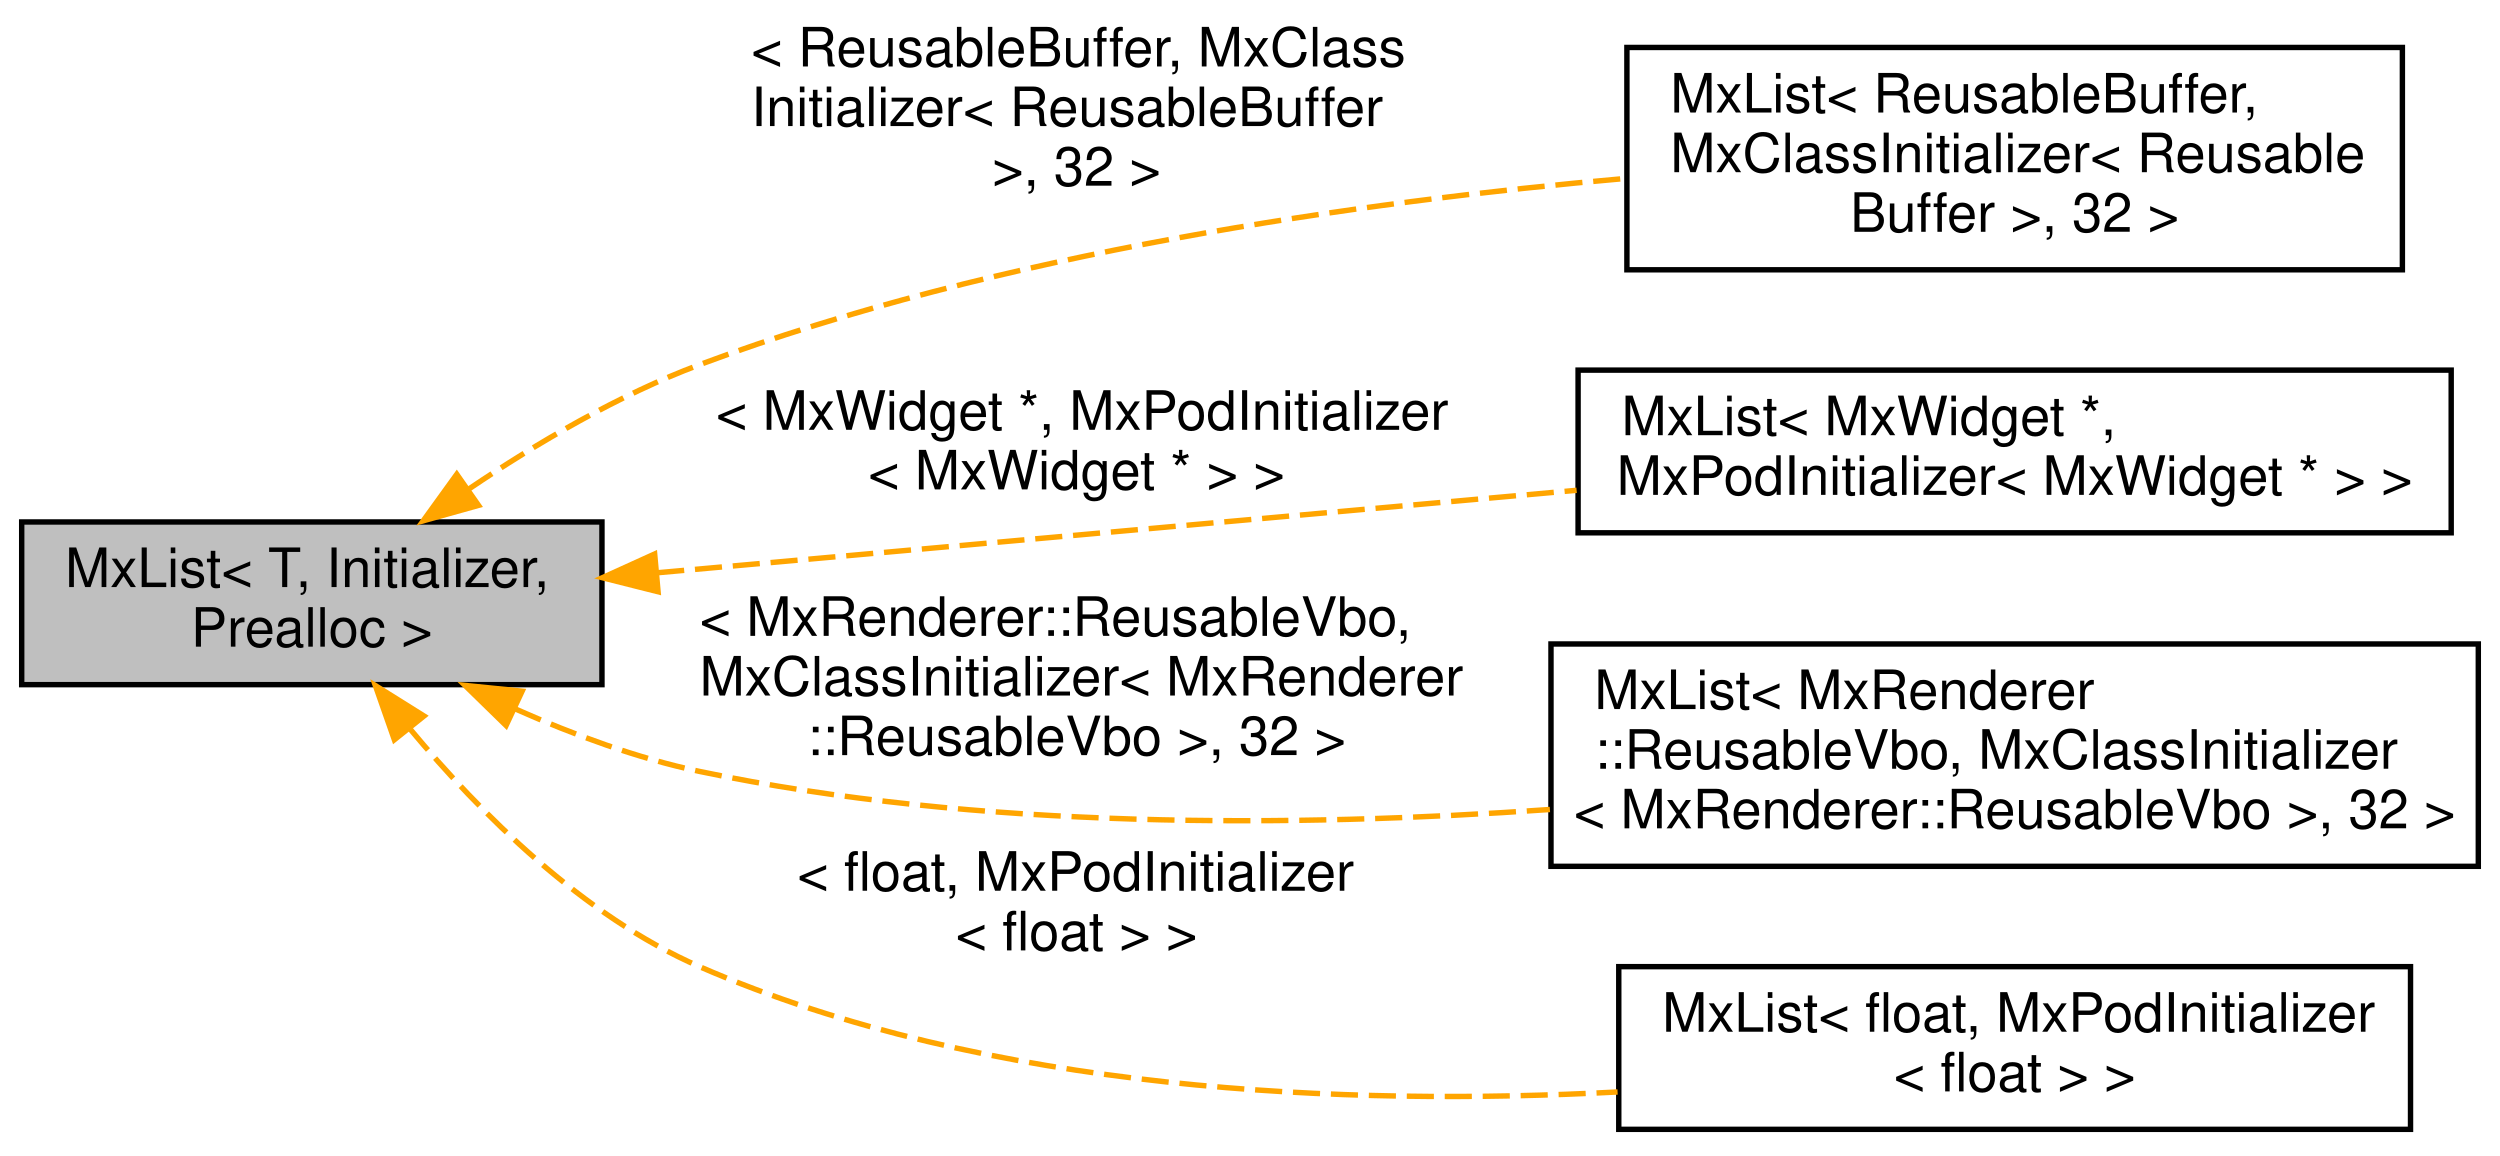
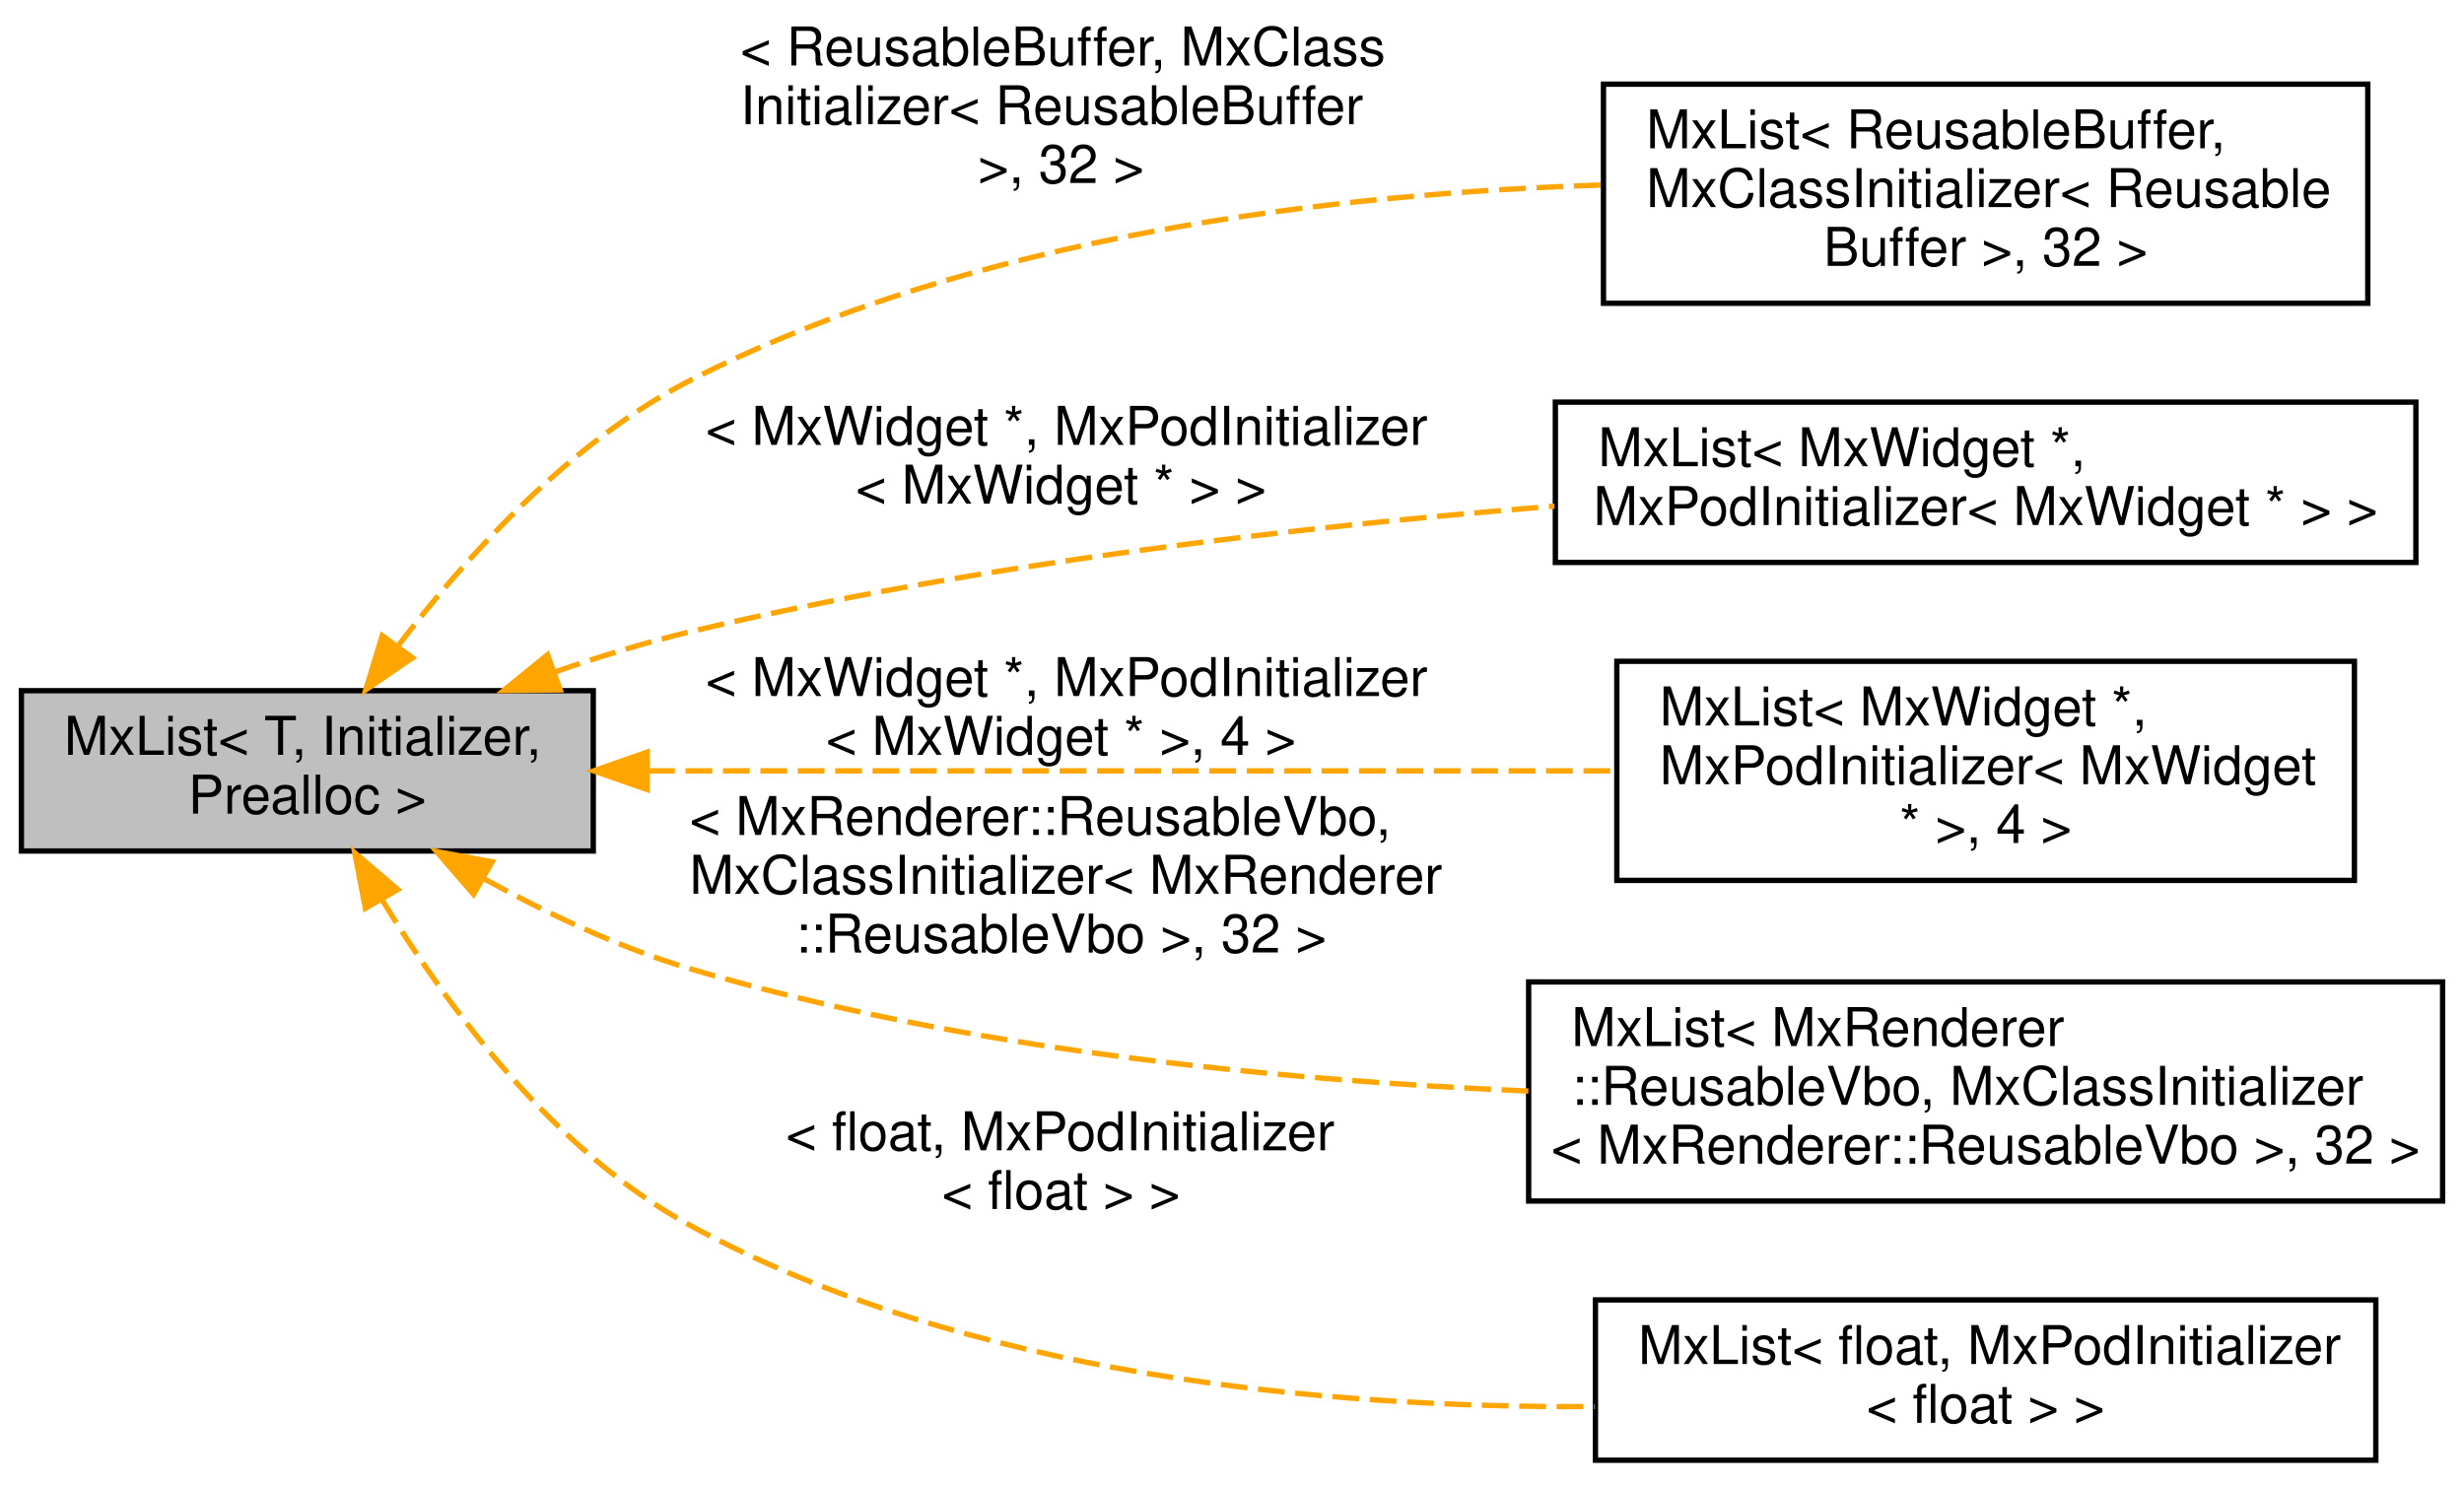
- <svg xmlns="http://www.w3.org/2000/svg" xmlns:xlink="http://www.w3.org/1999/xlink" width="461pt" height="213pt" viewBox="0.00 0.00 461.00 212.50">
-   <g id="graph0" class="graph" transform="scale(1 1) rotate(0) translate(4 208.5)">
+ <svg xmlns="http://www.w3.org/2000/svg" xmlns:xlink="http://www.w3.org/1999/xlink" width="461pt" height="278pt" viewBox="0.00 0.00 461.00 277.50">
+   <g id="graph0" class="graph" transform="scale(1 1) rotate(0) translate(4 273.5)">
    <g id="node1" class="node">
      <g id="a_node1">
        <a xlink:title=" ">
-           <polygon fill="#bfbfbf" stroke="black" points="0,-82.5 0,-112.5 107,-112.5 107,-82.5 0,-82.5" />
-           <text text-anchor="start" x="8" y="-100.5" font-family="Helvetica,sans-Serif" font-size="10.00">MxList&lt; T, Initializer,</text>
-           <text text-anchor="middle" x="53.5" y="-89.5" font-family="Helvetica,sans-Serif" font-size="10.00"> Prealloc &gt;</text>
+           <polygon fill="#bfbfbf" stroke="black" points="0,-114.5 0,-144.5 107,-144.5 107,-114.5 0,-114.5" />
+           <text text-anchor="start" x="8" y="-132.5" font-family="Helvetica,sans-Serif" font-size="10.00">MxList&lt; T, Initializer,</text>
+           <text text-anchor="middle" x="53.5" y="-121.5" font-family="Helvetica,sans-Serif" font-size="10.00"> Prealloc &gt;</text>
        </a>
      </g>
    </g>
    <g id="node2" class="node">
      <g id="a_node2">
        <a xlink:href="class_mx_list.html" target="_top" xlink:title=" ">
-           <polygon fill="none" stroke="black" points="296,-159 296,-200 439,-200 439,-159 296,-159" />
-           <text text-anchor="start" x="304" y="-188" font-family="Helvetica,sans-Serif" font-size="10.00">MxList&lt; ReusableBuffer,</text>
-           <text text-anchor="start" x="304" y="-177" font-family="Helvetica,sans-Serif" font-size="10.00"> MxClassInitializer&lt; Reusable</text>
-           <text text-anchor="middle" x="367.5" y="-166" font-family="Helvetica,sans-Serif" font-size="10.00">Buffer &gt;, 32 &gt;</text>
+           <polygon fill="none" stroke="black" points="296,-217 296,-258 439,-258 439,-217 296,-217" />
+           <text text-anchor="start" x="304" y="-246" font-family="Helvetica,sans-Serif" font-size="10.00">MxList&lt; ReusableBuffer,</text>
+           <text text-anchor="start" x="304" y="-235" font-family="Helvetica,sans-Serif" font-size="10.00"> MxClassInitializer&lt; Reusable</text>
+           <text text-anchor="middle" x="367.5" y="-224" font-family="Helvetica,sans-Serif" font-size="10.00">Buffer &gt;, 32 &gt;</text>
        </a>
      </g>
    </g>
    <g id="edge1" class="edge">
-       <path fill="none" stroke="orange" stroke-dasharray="5,2" d="M82.55,-118.64C94.96,-127.01 110.1,-135.94 125,-141.5 180.28,-162.12 246.72,-171.55 295.91,-175.86" />
-       <polygon fill="orange" stroke="orange" points="84.24,-115.56 74.03,-112.71 80.23,-121.3 84.24,-115.56" />
-       <text text-anchor="start" x="134.5" y="-196.5" font-family="Helvetica,sans-Serif" font-size="10.00"> &lt; ReusableBuffer, MxClass</text>
-       <text text-anchor="start" x="134.5" y="-185.5" font-family="Helvetica,sans-Serif" font-size="10.00">Initializer&lt; ReusableBuffer</text>
-       <text text-anchor="middle" x="194.5" y="-174.5" font-family="Helvetica,sans-Serif" font-size="10.00"> &gt;, 32 &gt;</text>
+       <path fill="none" stroke="orange" stroke-dasharray="5,2" d="M70.46,-152.88C83.19,-169.56 102.57,-191.01 125,-202.5 177.98,-229.64 245.55,-237.53 295.73,-239.13" />
+       <polygon fill="orange" stroke="orange" points="73.17,-150.65 64.43,-144.66 67.52,-154.8 73.17,-150.65" />
+       <text text-anchor="start" x="134.5" y="-261.5" font-family="Helvetica,sans-Serif" font-size="10.00"> &lt; ReusableBuffer, MxClass</text>
+       <text text-anchor="start" x="134.5" y="-250.5" font-family="Helvetica,sans-Serif" font-size="10.00">Initializer&lt; ReusableBuffer</text>
+       <text text-anchor="middle" x="194.5" y="-239.5" font-family="Helvetica,sans-Serif" font-size="10.00"> &gt;, 32 &gt;</text>
    </g>
    <g id="node3" class="node">
      <g id="a_node3">
        <a xlink:href="class_mx_list.html" target="_top" xlink:title=" ">
-           <polygon fill="none" stroke="black" points="287,-110.5 287,-140.5 448,-140.5 448,-110.5 287,-110.5" />
-           <text text-anchor="start" x="295" y="-128.5" font-family="Helvetica,sans-Serif" font-size="10.00">MxList&lt; MxWidget *,</text>
-           <text text-anchor="middle" x="367.5" y="-117.5" font-family="Helvetica,sans-Serif" font-size="10.00"> MxPodInitializer&lt; MxWidget * &gt; &gt;</text>
+           <polygon fill="none" stroke="black" points="287,-168.5 287,-198.5 448,-198.5 448,-168.5 287,-168.5" />
+           <text text-anchor="start" x="295" y="-186.5" font-family="Helvetica,sans-Serif" font-size="10.00">MxList&lt; MxWidget *,</text>
+           <text text-anchor="middle" x="367.5" y="-175.5" font-family="Helvetica,sans-Serif" font-size="10.00"> MxPodInitializer&lt; MxWidget * &gt; &gt;</text>
        </a>
      </g>
    </g>
    <g id="edge2" class="edge">
-       <path fill="none" stroke="orange" stroke-dasharray="5,2" d="M117.18,-103.13C165.98,-107.5 234.04,-113.61 286.73,-118.34" />
-       <polygon fill="orange" stroke="orange" points="117.35,-99.63 107.07,-102.22 116.72,-106.6 117.35,-99.63" />
-       <text text-anchor="start" x="128" y="-129.5" font-family="Helvetica,sans-Serif" font-size="10.00"> &lt; MxWidget *, MxPodInitializer</text>
-       <text text-anchor="middle" x="194.5" y="-118.5" font-family="Helvetica,sans-Serif" font-size="10.00">&lt; MxWidget * &gt; &gt;</text>
+       <path fill="none" stroke="orange" stroke-dasharray="5,2" d="M99.74,-147.98C108.04,-150.85 116.7,-153.52 125,-155.5 178.16,-168.19 239.34,-175.21 286.82,-179.04" />
+       <polygon fill="orange" stroke="orange" points="100.81,-144.65 90.22,-144.54 98.44,-151.23 100.81,-144.65" />
+       <text text-anchor="start" x="128" y="-190.5" font-family="Helvetica,sans-Serif" font-size="10.00"> &lt; MxWidget *, MxPodInitializer</text>
+       <text text-anchor="middle" x="194.5" y="-179.5" font-family="Helvetica,sans-Serif" font-size="10.00">&lt; MxWidget * &gt; &gt;</text>
    </g>
    <g id="node4" class="node">
      <g id="a_node4">
+         <a xlink:href="class_mx_list.html" target="_top" xlink:title=" ">
+           <polygon fill="none" stroke="black" points="298.5,-109 298.5,-150 436.5,-150 436.5,-109 298.5,-109" />
+           <text text-anchor="start" x="306.5" y="-138" font-family="Helvetica,sans-Serif" font-size="10.00">MxList&lt; MxWidget *,</text>
+           <text text-anchor="start" x="306.5" y="-127" font-family="Helvetica,sans-Serif" font-size="10.00"> MxPodInitializer&lt; MxWidget</text>
+           <text text-anchor="middle" x="367.5" y="-116" font-family="Helvetica,sans-Serif" font-size="10.00"> * &gt;, 4 &gt;</text>
+         </a>
+       </g>
+     </g>
+     <g id="edge3" class="edge">
+       <path fill="none" stroke="orange" stroke-dasharray="5,2" d="M117.26,-129.5C169.75,-129.5 244.49,-129.5 298.41,-129.5" />
+       <polygon fill="orange" stroke="orange" points="117.07,-126 107.07,-129.5 117.07,-133 117.07,-126" />
+       <text text-anchor="start" x="128" y="-143.5" font-family="Helvetica,sans-Serif" font-size="10.00"> &lt; MxWidget *, MxPodInitializer</text>
+       <text text-anchor="middle" x="194.5" y="-132.5" font-family="Helvetica,sans-Serif" font-size="10.00">&lt; MxWidget * &gt;, 4 &gt;</text>
+     </g>
+     <g id="node5" class="node">
+       <g id="a_node5">
        <a xlink:href="class_mx_list.html" target="_top" xlink:title=" ">
          <polygon fill="none" stroke="black" points="282,-49 282,-90 453,-90 453,-49 282,-49" />
          <text text-anchor="start" x="290" y="-78" font-family="Helvetica,sans-Serif" font-size="10.00">MxList&lt; MxRenderer</text>
          <text text-anchor="start" x="290" y="-67" font-family="Helvetica,sans-Serif" font-size="10.00">::ReusableVbo, MxClassInitializer</text>
          <text text-anchor="middle" x="367.5" y="-56" font-family="Helvetica,sans-Serif" font-size="10.00">&lt; MxRenderer::ReusableVbo &gt;, 32 &gt;</text>
        </a>
      </g>
    </g>
-     <g id="edge3" class="edge">
-       <path fill="none" stroke="orange" stroke-dasharray="5,2" d="M91.12,-77.98C101.75,-73.27 113.58,-68.9 125,-66.5 176.29,-55.72 235.07,-56.18 281.8,-59.48" />
-       <polygon fill="orange" stroke="orange" points="89.32,-74.96 81.74,-82.36 92.28,-81.3 89.32,-74.96" />
-       <text text-anchor="start" x="125" y="-91.5" font-family="Helvetica,sans-Serif" font-size="10.00"> &lt; MxRenderer::ReusableVbo,</text>
-       <text text-anchor="start" x="125" y="-80.5" font-family="Helvetica,sans-Serif" font-size="10.00"> MxClassInitializer&lt; MxRenderer</text>
-       <text text-anchor="middle" x="194.5" y="-69.5" font-family="Helvetica,sans-Serif" font-size="10.00">::ReusableVbo &gt;, 32 &gt;</text>
+     <g id="edge4" class="edge">
+       <path fill="none" stroke="orange" stroke-dasharray="5,2" d="M86.58,-109.3C98.25,-102.87 111.83,-96.42 125,-92.5 175.76,-77.4 234.93,-71.58 281.99,-69.58" />
+       <polygon fill="orange" stroke="orange" points="84.6,-106.4 77.66,-114.41 88.08,-112.48 84.6,-106.4" />
+       <text text-anchor="start" x="125" y="-117.5" font-family="Helvetica,sans-Serif" font-size="10.00"> &lt; MxRenderer::ReusableVbo,</text>
+       <text text-anchor="start" x="125" y="-106.5" font-family="Helvetica,sans-Serif" font-size="10.00"> MxClassInitializer&lt; MxRenderer</text>
+       <text text-anchor="middle" x="194.5" y="-95.5" font-family="Helvetica,sans-Serif" font-size="10.00">::ReusableVbo &gt;, 32 &gt;</text>
    </g>
-     <g id="node5" class="node">
-       <g id="a_node5">
+     <g id="node6" class="node">
+       <g id="a_node6">
        <a xlink:href="class_mx_list.html" target="_top" xlink:title=" ">
          <polygon fill="none" stroke="black" points="294.5,-0.5 294.5,-30.5 440.5,-30.5 440.5,-0.5 294.5,-0.5" />
          <text text-anchor="start" x="302.5" y="-18.5" font-family="Helvetica,sans-Serif" font-size="10.00">MxList&lt; float, MxPodInitializer</text>
          <text text-anchor="middle" x="367.5" y="-7.5" font-family="Helvetica,sans-Serif" font-size="10.00">&lt; float &gt; &gt;</text>
        </a>
      </g>
    </g>
-     <g id="edge4" class="edge">
-       <path fill="none" stroke="orange" stroke-dasharray="5,2" d="M71.67,-74.26C84.49,-58.88 103.45,-39.89 125,-30.5 178.34,-7.26 244.65,-4.77 294.28,-7.39" />
-       <polygon fill="orange" stroke="orange" points="68.72,-72.34 65.21,-82.34 74.19,-76.72 68.72,-72.34" />
-       <text text-anchor="start" x="143" y="-44.5" font-family="Helvetica,sans-Serif" font-size="10.00"> &lt; float, MxPodInitializer</text>
-       <text text-anchor="middle" x="194.5" y="-33.5" font-family="Helvetica,sans-Serif" font-size="10.00">&lt; float &gt; &gt;</text>
+     <g id="edge5" class="edge">
+       <path fill="none" stroke="orange" stroke-dasharray="5,2" d="M67.5,-105.35C79.6,-85.46 99.57,-58.36 125,-44.5 176.82,-16.26 244.03,-10.21 294.39,-10.54" />
+       <polygon fill="orange" stroke="orange" points="64.37,-103.78 62.36,-114.18 70.42,-107.3 64.37,-103.78" />
+       <text text-anchor="start" x="143" y="-58.5" font-family="Helvetica,sans-Serif" font-size="10.00"> &lt; float, MxPodInitializer</text>
+       <text text-anchor="middle" x="194.5" y="-47.5" font-family="Helvetica,sans-Serif" font-size="10.00">&lt; float &gt; &gt;</text>
    </g>
  </g>
</svg>
